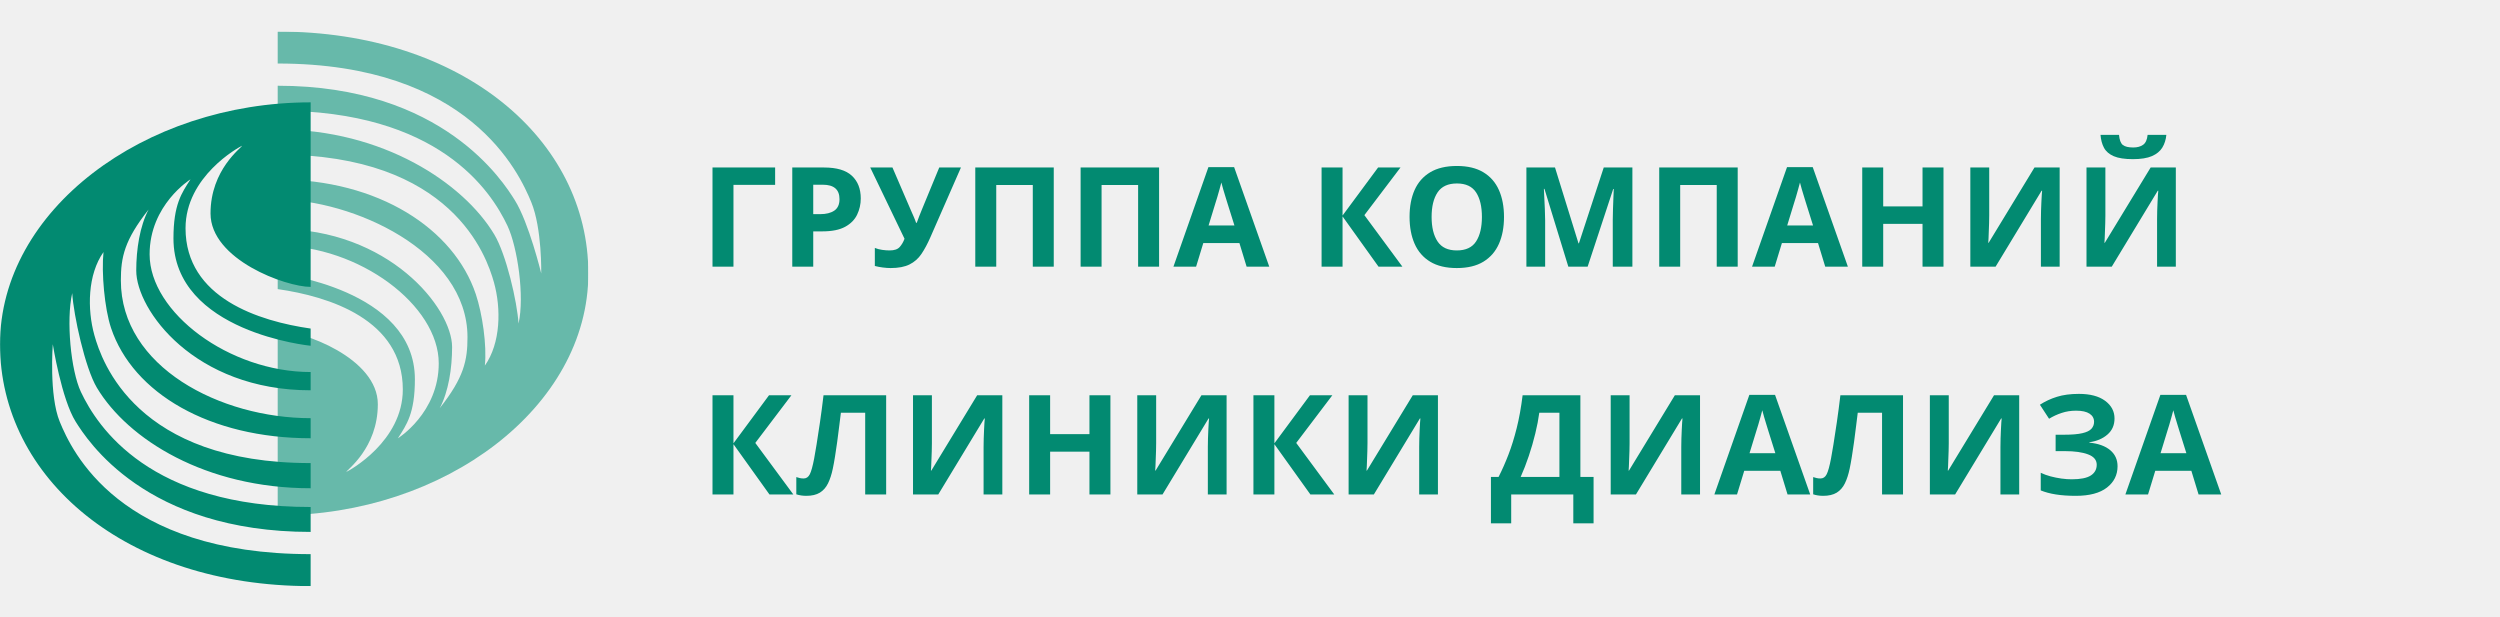
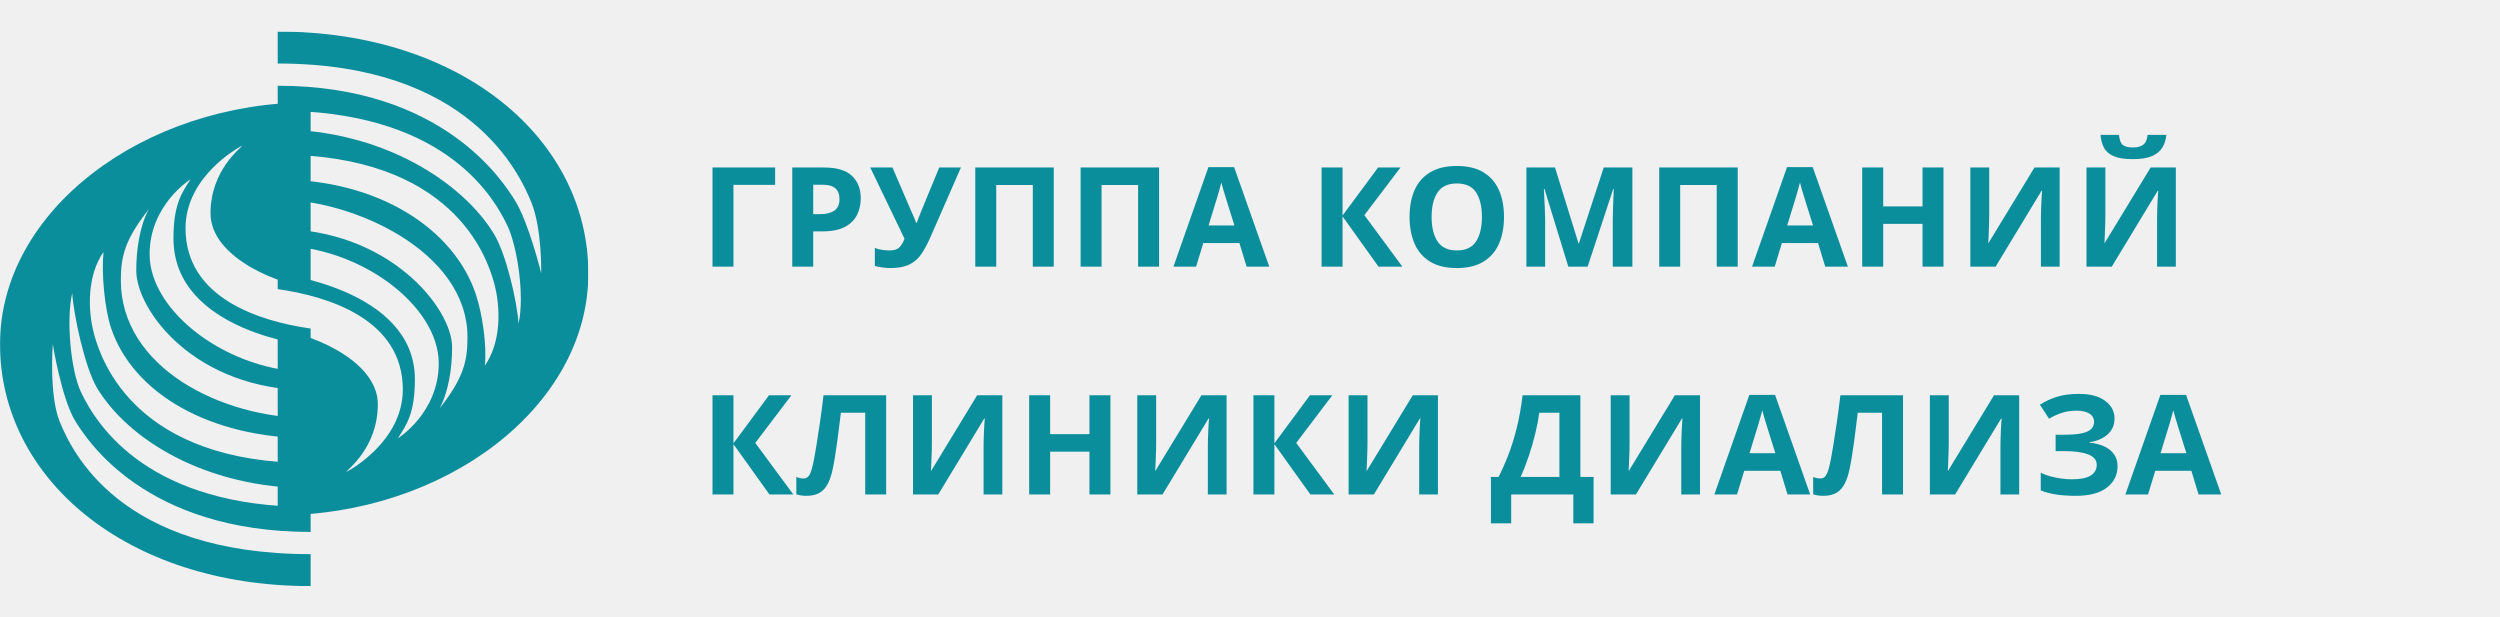
<svg xmlns="http://www.w3.org/2000/svg" xmlns:xlink="http://www.w3.org/1999/xlink" width="900" height="222" viewBox="0 0 900 222">
  <defs>
    <path id="a" d="M.025 200h211.78V.357H.025z" />
  </defs>
  <g fill="none" fill-rule="evenodd">
    <g transform="translate(0 11)">
      <mask id="b" fill="#fff">
        <use xlink:href="#a" />
      </mask>
-       <path fill="#67B9AA" d="M145.013 129.207c0 18.663-19.182 29.16-20.341 29.676.05-.625 11.346-8.502 11.346-24.359 0-16.633-27.093-26.449-36.044-26.449v66.438c60.12 0 111.831-38.986 111.831-87.078 0-48.092-45.2-87.078-111.83-87.078v11.511c68.99 0 86.947 39.385 91.283 49.916 3.908 9.495 3.584 25.651 3.584 25.651s-4.445-18.314-9.53-26.396c-4.068-6.464-25.741-41.173-85.338-41.173v8.972c57.876 0 76.715 28.74 82.706 41.435 3.625 7.683 6.217 25.395 3.993 35.212-.5-7.926-4.444-24.924-8.72-32.062-11.144-18.602-40.166-37.834-77.979-37.834v9.059c62.783 0 75.212 36.56 77.85 46.022 2.638 9.46 2.426 21.86-3.277 29.948.767-7.36-.906-18.677-3.259-25.713-7.868-23.532-35.016-41.312-71.314-41.318v7.228c26.65 0 68.32 18.392 68.32 49.578 0 8.402-1.271 14.497-9.984 25.54 3.165-5.99 4.447-14.334 4.447-21.996 0-14.063-22.782-42.53-62.783-42.53v6.02c29.351 0 57.973 21.488 57.973 42.373 0 17.86-14.714 26.994-14.714 26.994 3.158-4.916 6.127-8.998 6.127-21.268 0-32.584-49.386-38.09-49.386-38.09v5.642c18.435 2.636 45.039 10.94 45.039 36.129" mask="url(#b)" />
-       <path fill="#028A71" d="M66.793 71.15c0-18.662 19.182-29.16 20.34-29.675-.049.625-11.345 8.502-11.345 24.359 0 16.632 27.093 26.448 36.043 26.448V25.845C51.71 25.845 0 64.83 0 112.923 0 161.013 45.2 200 111.83 200v-11.51c-68.99 0-85.981-37.127-90.317-47.658-3.909-9.494-2.507-27.91-2.507-27.91s3.156 19.812 8.241 27.894c4.068 6.465 24.988 39.675 84.584 39.675v-8.97c-57.875 0-76.715-28.742-82.706-41.436-3.625-7.683-5.354-25.75-3.13-35.566.5 7.926 4.615 26.926 8.891 34.065 11.144 18.602 39.132 36.185 76.945 36.185v-9.059c-62.783 0-75.212-36.561-77.85-46.022-2.637-9.461-2.425-21.861 3.277-29.948-.767 7.36.36 20.286 2.714 27.322 7.869 23.532 35.561 39.703 71.859 39.708v-7.227c-32.425 0-68.32-18.393-68.32-49.578 0-8.402 1.271-14.497 9.985-25.54-3.166 5.989-4.448 14.333-4.448 21.995 0 14.063 20.84 43.085 62.783 43.085v-6.574c-29.351 0-57.972-21.488-57.972-42.373 0-17.86 14.713-26.995 14.713-26.995-3.157 4.917-6.127 8.998-6.127 21.269 0 33.782 49.386 38.644 49.386 38.644v-6.196c-18.435-2.637-45.038-10.94-45.038-36.13" mask="url(#b)" />
+       <path fill="#0B8E9C" d="M145.013 129.207c0 18.663-19.182 29.16-20.341 29.676.05-.625 11.346-8.502 11.346-24.359 0-16.633-27.093-26.449-36.044-26.449v66.438c60.12 0 111.831-38.986 111.831-87.078 0-48.092-45.2-87.078-111.83-87.078v11.511c68.99 0 86.947 39.385 91.283 49.916 3.908 9.495 3.584 25.651 3.584 25.651s-4.445-18.314-9.53-26.396c-4.068-6.464-25.741-41.173-85.338-41.173v8.972c57.876 0 76.715 28.74 82.706 41.435 3.625 7.683 6.217 25.395 3.993 35.212-.5-7.926-4.444-24.924-8.72-32.062-11.144-18.602-40.166-37.834-77.979-37.834v9.059c62.783 0 75.212 36.56 77.85 46.022 2.638 9.46 2.426 21.86-3.277 29.948.767-7.36-.906-18.677-3.259-25.713-7.868-23.532-35.016-41.312-71.314-41.318v7.228c26.65 0 68.32 18.392 68.32 49.578 0 8.402-1.271 14.497-9.984 25.54 3.165-5.99 4.447-14.334 4.447-21.996 0-14.063-22.782-42.53-62.783-42.53v6.02c29.351 0 57.973 21.488 57.973 42.373 0 17.86-14.714 26.994-14.714 26.994 3.158-4.916 6.127-8.998 6.127-21.268 0-32.584-49.386-38.09-49.386-38.09v5.642c18.435 2.636 45.039 10.94 45.039 36.129" mask="url(#b)" />
+       <path fill="#0B8E9C" d="M66.793 71.15c0-18.662 19.182-29.16 20.34-29.675-.049.625-11.345 8.502-11.345 24.359 0 16.632 27.093 26.448 36.043 26.448V25.845C51.71 25.845 0 64.83 0 112.923 0 161.013 45.2 200 111.83 200v-11.51c-68.99 0-85.981-37.127-90.317-47.658-3.909-9.494-2.507-27.91-2.507-27.91s3.156 19.812 8.241 27.894c4.068 6.465 24.988 39.675 84.584 39.675v-8.97c-57.875 0-76.715-28.742-82.706-41.436-3.625-7.683-5.354-25.75-3.13-35.566.5 7.926 4.615 26.926 8.891 34.065 11.144 18.602 39.132 36.185 76.945 36.185v-9.059c-62.783 0-75.212-36.561-77.85-46.022-2.637-9.461-2.425-21.861 3.277-29.948-.767 7.36.36 20.286 2.714 27.322 7.869 23.532 35.561 39.703 71.859 39.708v-7.227c-32.425 0-68.32-18.393-68.32-49.578 0-8.402 1.271-14.497 9.985-25.54-3.166 5.989-4.448 14.333-4.448 21.995 0 14.063 20.84 43.085 62.783 43.085v-6.574c-29.351 0-57.972-21.488-57.972-42.373 0-17.86 14.713-26.995 14.713-26.995-3.157 4.917-6.127 8.998-6.127 21.269 0 33.782 49.386 38.644 49.386 38.644v-6.196c-18.435-2.637-45.038-10.94-45.038-36.13" mask="url(#b)" />
    </g>
-     <text fill="#028A71" font-family="Myriad Pro, Formular" font-size="50" font-weight="900" letter-spacing=".667">
+     <text fill="#0B8E9C" font-family="Myriad Pro, Formular" font-size="50" font-weight="900" letter-spacing=".667">
      <tspan x="252" y="96">ГРУППА КОМПАНИЙ</tspan>
      <tspan x="252" y="178">КЛИНИКИ ДИАЛИЗА</tspan>
    </text>
  </g>
</svg>
